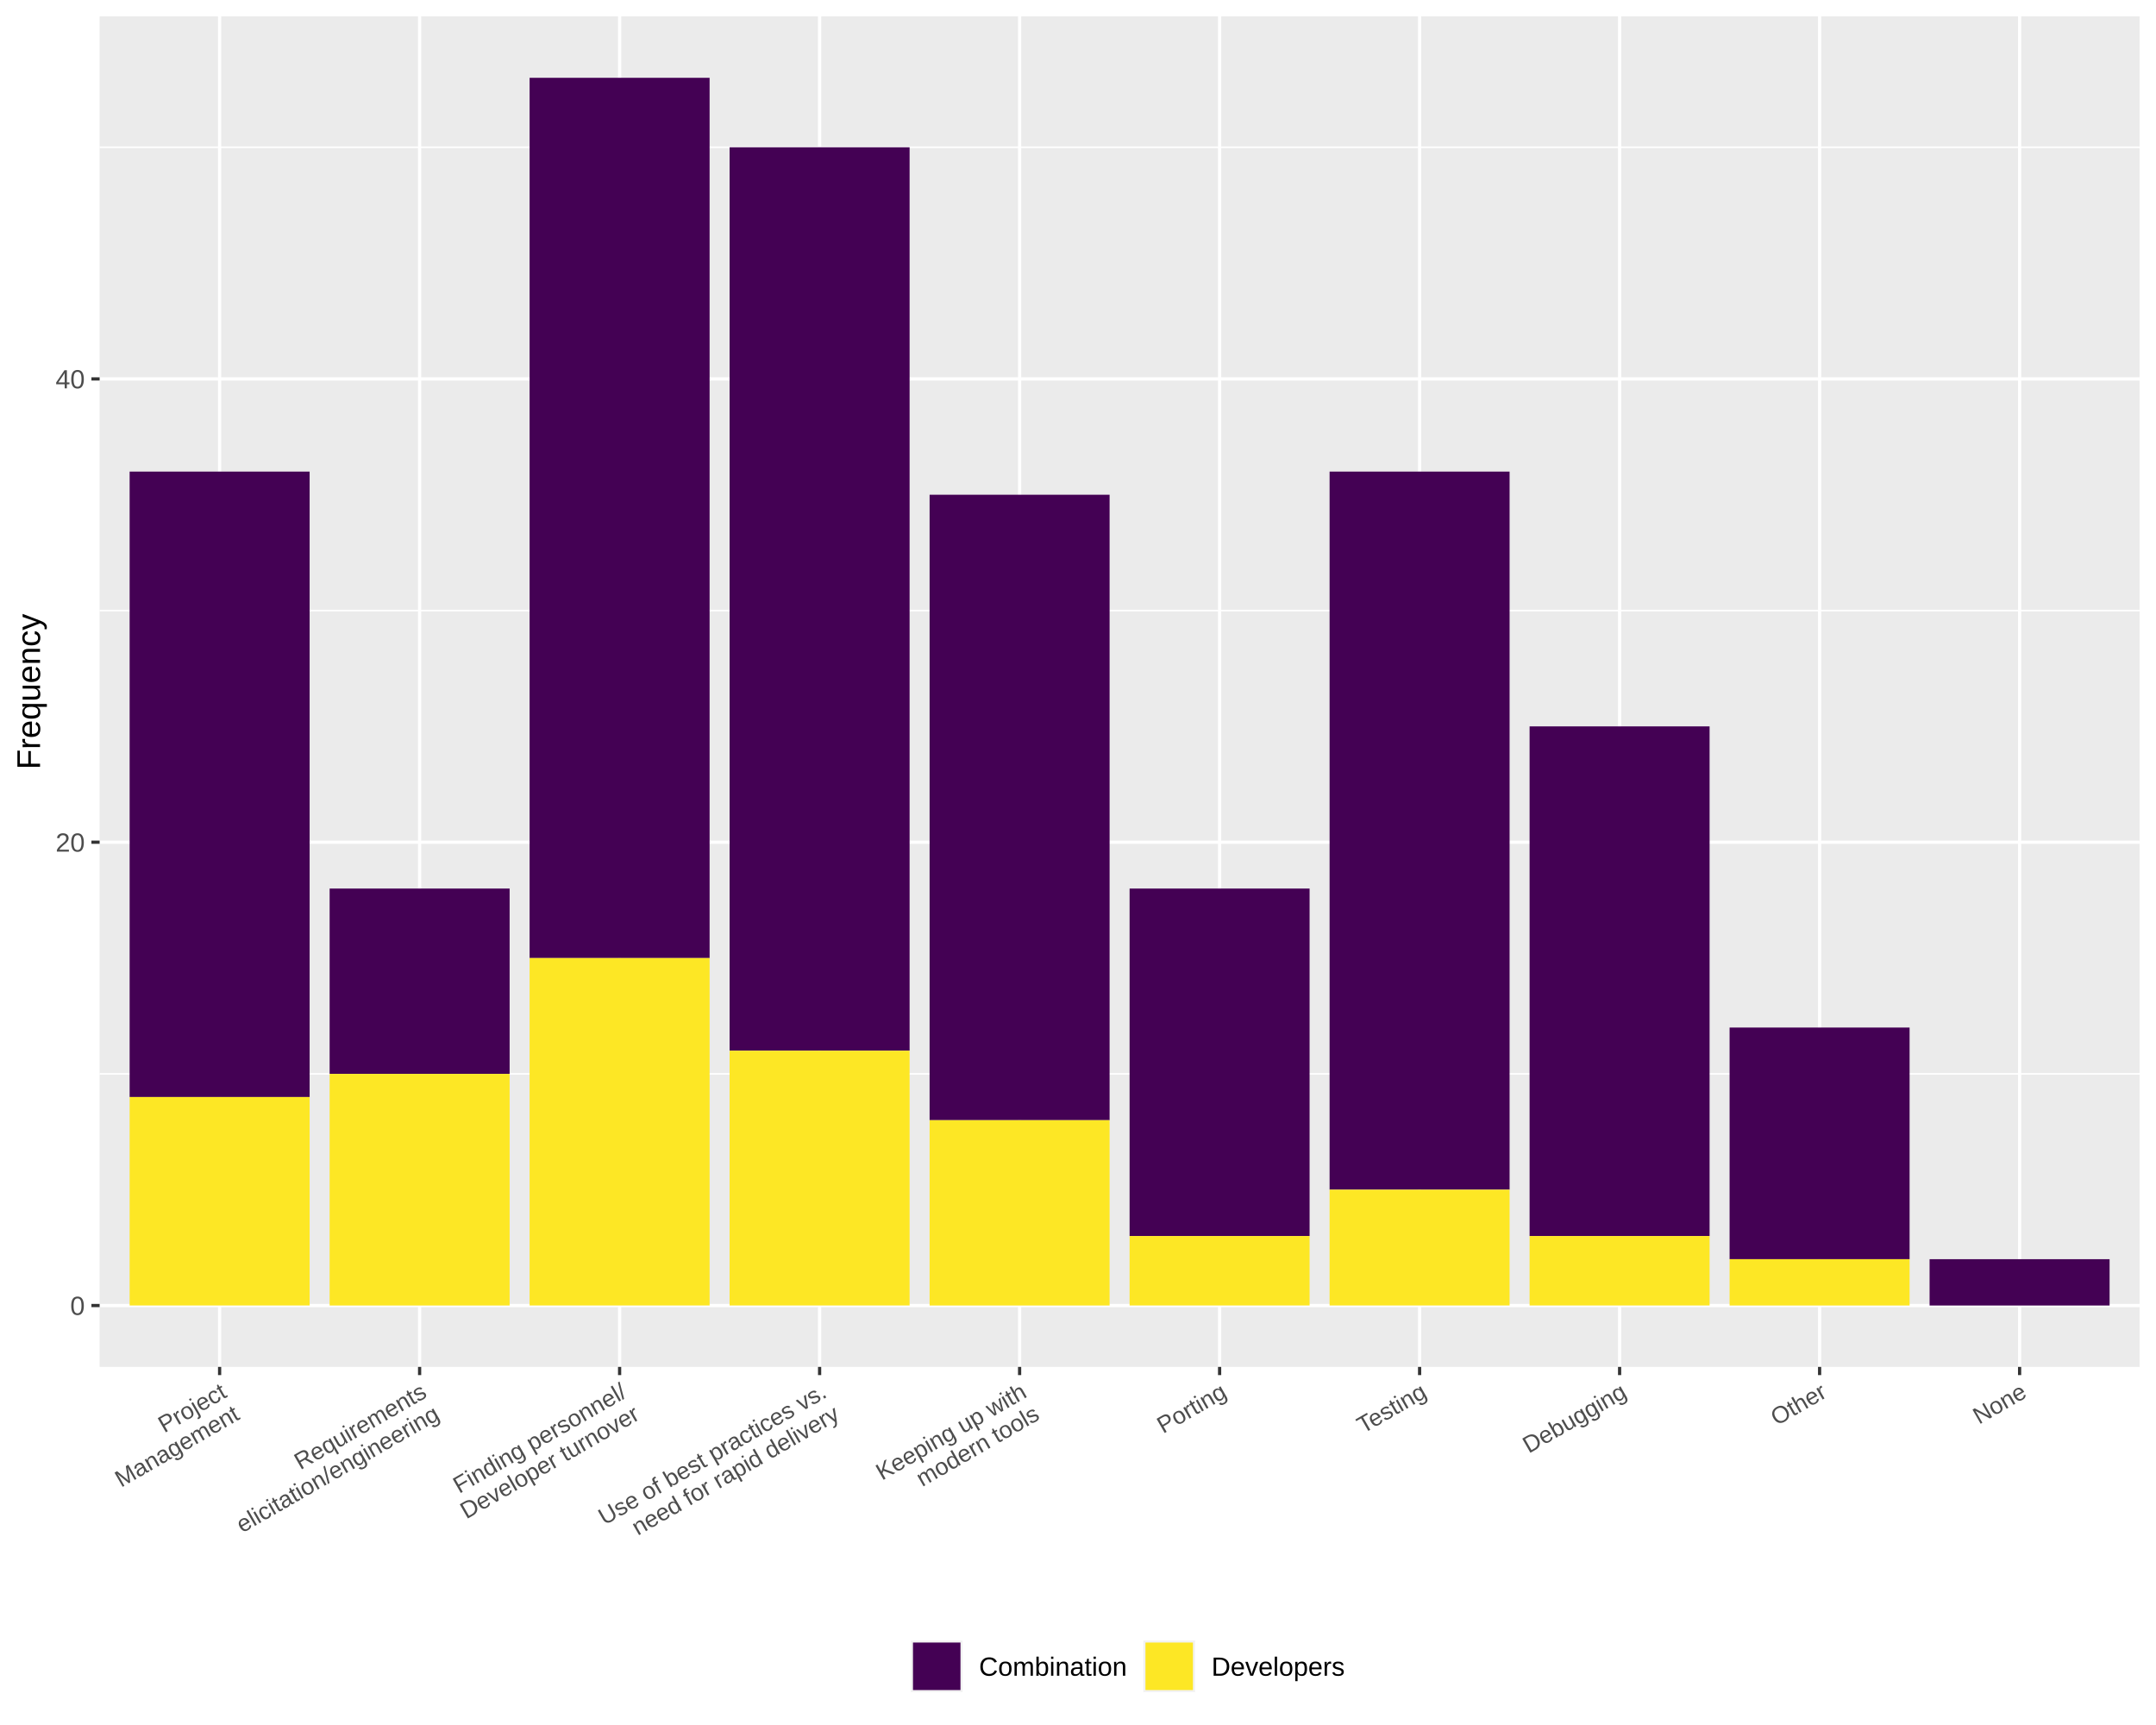
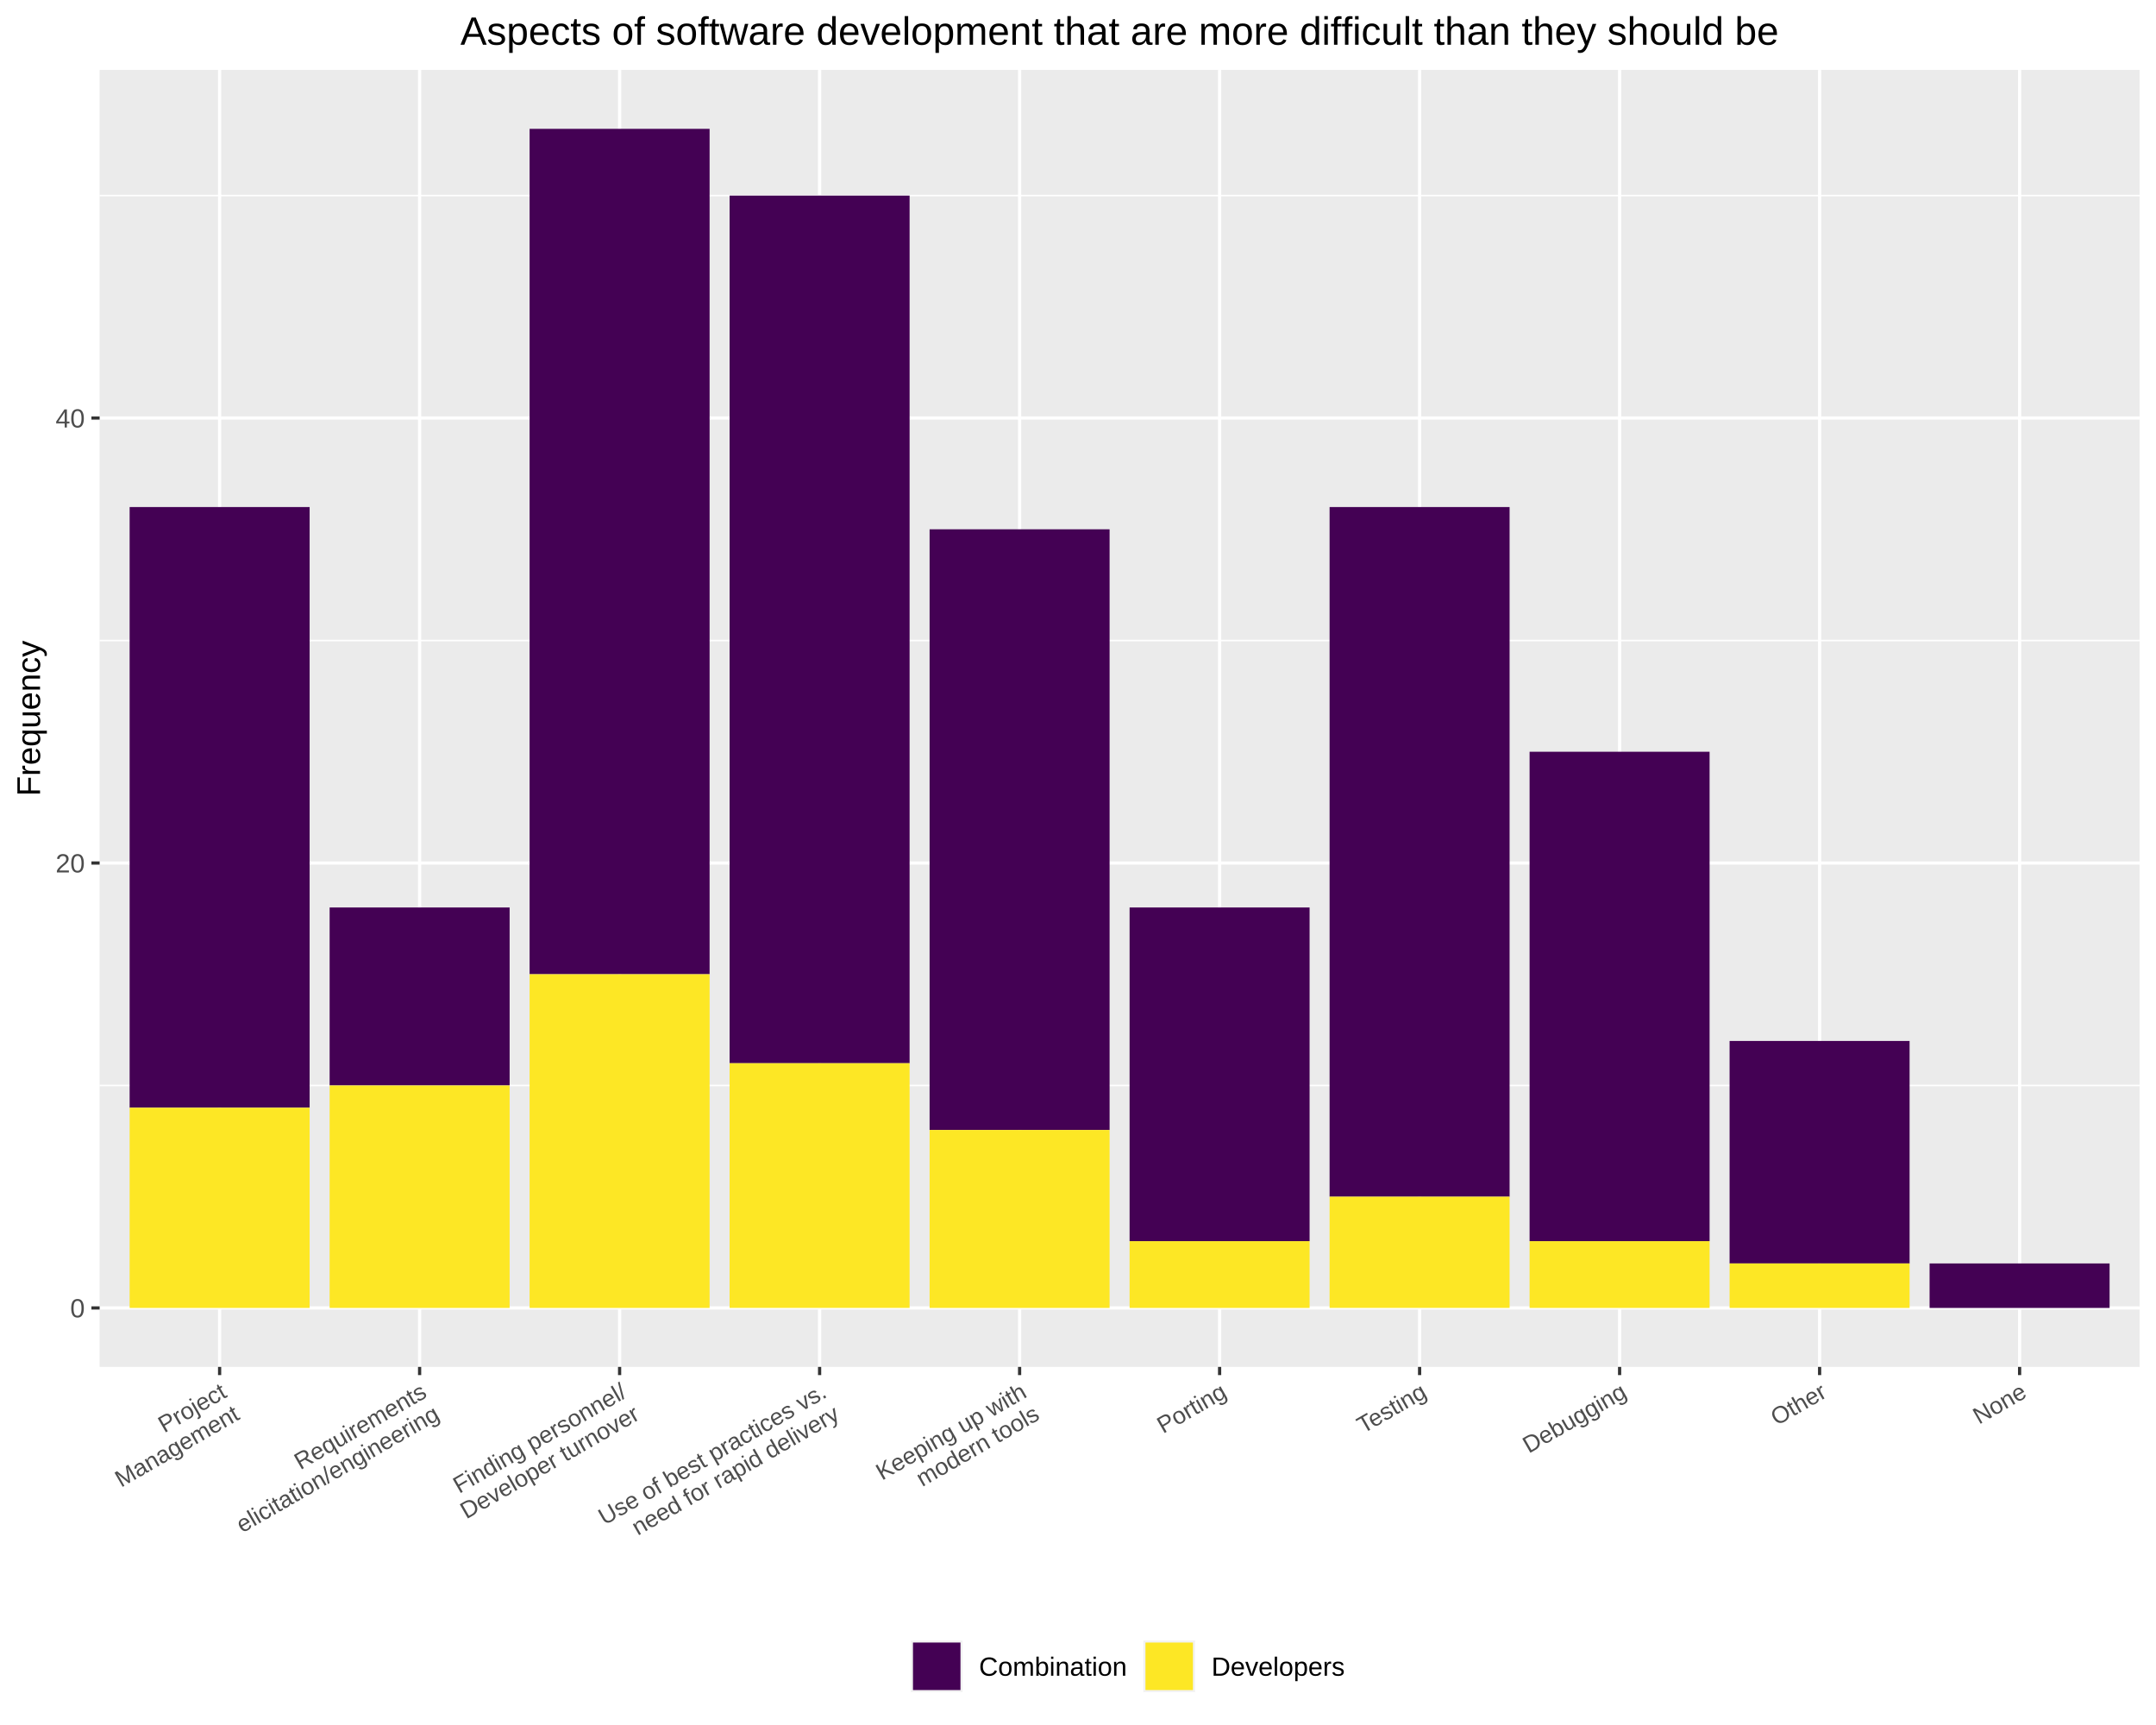
<svg xmlns="http://www.w3.org/2000/svg" class="svglite" width="720.00pt" height="576.00pt" viewBox="0 0 720.00 576.00">
  <defs>
    <style type="text/css">
    .svglite line, .svglite polyline, .svglite polygon, .svglite path, .svglite rect, .svglite circle {
      fill: none;
      stroke: #000000;
      stroke-linecap: round;
      stroke-linejoin: round;
      stroke-miterlimit: 10.00;
    }
    .svglite text {
      white-space: pre;
    }
  </style>
  </defs>
  <rect width="100%" height="100%" style="stroke: none; fill: #FFFFFF;" />
  <defs>
    <clipPath id="cpMC4wMHw3MjAuMDB8MC4wMHw1NzYuMDA=">
      <rect x="0.00" y="0.00" width="720.00" height="576.00" />
    </clipPath>
  </defs>
  <g clip-path="url(#cpMC4wMHw3MjAuMDB8MC4wMHw1NzYuMDA=)">
    <rect x="0.00" y="0.00" width="720.00" height="576.00" style="stroke-width: 1.07; stroke: #FFFFFF; fill: #FFFFFF;" />
  </g>
  <defs>
-     <clipPath id="cpMzMuMjd8NzE0LjUyfDUuNDh8NDU2LjQy">
-       <rect x="33.27" y="5.48" width="681.25" height="450.94" />
+     <clipPath id="cpMzMuMjd8NzE0LjUyfDIzLjM0fDQ1Ni40Mg==">
+       <rect x="33.27" y="23.34" width="681.25" height="433.09" />
    </clipPath>
  </defs>
-   <g clip-path="url(#cpMzMuMjd8NzE0LjUyfDUuNDh8NDU2LjQy)">
-     <rect x="33.27" y="5.48" width="681.25" height="450.94" style="stroke-width: 1.07; stroke: none; fill: #EBEBEB;" />
-     <polyline points="33.27,358.58 714.52,358.58 " style="stroke-width: 0.53; stroke: #FFFFFF; stroke-linecap: butt;" />
-     <polyline points="33.27,203.88 714.52,203.88 " style="stroke-width: 0.53; stroke: #FFFFFF; stroke-linecap: butt;" />
-     <polyline points="33.27,49.18 714.52,49.18 " style="stroke-width: 0.53; stroke: #FFFFFF; stroke-linecap: butt;" />
-     <polyline points="33.27,435.93 714.52,435.93 " style="stroke-width: 1.07; stroke: #FFFFFF; stroke-linecap: butt;" />
-     <polyline points="33.27,281.23 714.52,281.23 " style="stroke-width: 1.07; stroke: #FFFFFF; stroke-linecap: butt;" />
-     <polyline points="33.27,126.53 714.52,126.53 " style="stroke-width: 1.07; stroke: #FFFFFF; stroke-linecap: butt;" />
-     <polyline points="73.34,456.42 73.34,5.48 " style="stroke-width: 1.07; stroke: #FFFFFF; stroke-linecap: butt;" />
-     <polyline points="140.13,456.42 140.13,5.48 " style="stroke-width: 1.07; stroke: #FFFFFF; stroke-linecap: butt;" />
-     <polyline points="206.92,456.42 206.92,5.48 " style="stroke-width: 1.07; stroke: #FFFFFF; stroke-linecap: butt;" />
-     <polyline points="273.71,456.42 273.71,5.48 " style="stroke-width: 1.07; stroke: #FFFFFF; stroke-linecap: butt;" />
-     <polyline points="340.50,456.42 340.50,5.48 " style="stroke-width: 1.07; stroke: #FFFFFF; stroke-linecap: butt;" />
-     <polyline points="407.29,456.42 407.29,5.48 " style="stroke-width: 1.07; stroke: #FFFFFF; stroke-linecap: butt;" />
-     <polyline points="474.08,456.42 474.08,5.48 " style="stroke-width: 1.07; stroke: #FFFFFF; stroke-linecap: butt;" />
-     <polyline points="540.87,456.42 540.87,5.48 " style="stroke-width: 1.07; stroke: #FFFFFF; stroke-linecap: butt;" />
-     <polyline points="607.66,456.42 607.66,5.48 " style="stroke-width: 1.07; stroke: #FFFFFF; stroke-linecap: butt;" />
-     <polyline points="674.45,456.42 674.45,5.48 " style="stroke-width: 1.07; stroke: #FFFFFF; stroke-linecap: butt;" />
-     <rect x="43.29" y="157.47" width="60.11" height="208.84" style="stroke-width: 1.07; stroke: none; stroke-linecap: square; stroke-linejoin: miter; fill: #440154;" />
-     <rect x="43.29" y="366.31" width="60.11" height="69.61" style="stroke-width: 1.07; stroke: none; stroke-linecap: square; stroke-linejoin: miter; fill: #FDE725;" />
-     <rect x="110.08" y="296.70" width="60.11" height="61.88" style="stroke-width: 1.07; stroke: none; stroke-linecap: square; stroke-linejoin: miter; fill: #440154;" />
-     <rect x="110.08" y="358.58" width="60.11" height="77.35" style="stroke-width: 1.07; stroke: none; stroke-linecap: square; stroke-linejoin: miter; fill: #FDE725;" />
-     <rect x="176.86" y="25.98" width="60.11" height="293.93" style="stroke-width: 1.07; stroke: none; stroke-linecap: square; stroke-linejoin: miter; fill: #440154;" />
-     <rect x="176.86" y="319.90" width="60.11" height="116.02" style="stroke-width: 1.07; stroke: none; stroke-linecap: square; stroke-linejoin: miter; fill: #FDE725;" />
-     <rect x="243.65" y="49.18" width="60.11" height="301.66" style="stroke-width: 1.07; stroke: none; stroke-linecap: square; stroke-linejoin: miter; fill: #440154;" />
-     <rect x="243.65" y="350.84" width="60.11" height="85.08" style="stroke-width: 1.07; stroke: none; stroke-linecap: square; stroke-linejoin: miter; fill: #FDE725;" />
-     <rect x="310.44" y="165.20" width="60.11" height="208.84" style="stroke-width: 1.07; stroke: none; stroke-linecap: square; stroke-linejoin: miter; fill: #440154;" />
-     <rect x="310.44" y="374.05" width="60.11" height="61.88" style="stroke-width: 1.07; stroke: none; stroke-linecap: square; stroke-linejoin: miter; fill: #FDE725;" />
-     <rect x="377.23" y="296.70" width="60.11" height="116.02" style="stroke-width: 1.07; stroke: none; stroke-linecap: square; stroke-linejoin: miter; fill: #440154;" />
-     <rect x="377.23" y="412.72" width="60.11" height="23.20" style="stroke-width: 1.07; stroke: none; stroke-linecap: square; stroke-linejoin: miter; fill: #FDE725;" />
-     <rect x="444.02" y="157.47" width="60.11" height="239.78" style="stroke-width: 1.07; stroke: none; stroke-linecap: square; stroke-linejoin: miter; fill: #440154;" />
-     <rect x="444.02" y="397.25" width="60.11" height="38.67" style="stroke-width: 1.07; stroke: none; stroke-linecap: square; stroke-linejoin: miter; fill: #FDE725;" />
-     <rect x="510.81" y="242.55" width="60.11" height="170.17" style="stroke-width: 1.07; stroke: none; stroke-linecap: square; stroke-linejoin: miter; fill: #440154;" />
-     <rect x="510.81" y="412.72" width="60.11" height="23.20" style="stroke-width: 1.07; stroke: none; stroke-linecap: square; stroke-linejoin: miter; fill: #FDE725;" />
-     <rect x="577.60" y="343.11" width="60.11" height="77.35" style="stroke-width: 1.07; stroke: none; stroke-linecap: square; stroke-linejoin: miter; fill: #440154;" />
-     <rect x="577.60" y="420.46" width="60.11" height="15.47" style="stroke-width: 1.07; stroke: none; stroke-linecap: square; stroke-linejoin: miter; fill: #FDE725;" />
-     <rect x="644.39" y="420.46" width="60.11" height="15.47" style="stroke-width: 1.07; stroke: none; stroke-linecap: square; stroke-linejoin: miter; fill: #440154;" />
+   <g clip-path="url(#cpMzMuMjd8NzE0LjUyfDIzLjM0fDQ1Ni40Mg==)">
+     <rect x="33.27" y="23.34" width="681.25" height="433.09" style="stroke-width: 1.07; stroke: none; fill: #EBEBEB;" />
+     <polyline points="33.27,362.45 714.52,362.45 " style="stroke-width: 0.53; stroke: #FFFFFF; stroke-linecap: butt;" />
+     <polyline points="33.27,213.88 714.52,213.88 " style="stroke-width: 0.53; stroke: #FFFFFF; stroke-linecap: butt;" />
+     <polyline points="33.27,65.31 714.52,65.31 " style="stroke-width: 0.53; stroke: #FFFFFF; stroke-linecap: butt;" />
+     <polyline points="33.27,436.74 714.52,436.74 " style="stroke-width: 1.07; stroke: #FFFFFF; stroke-linecap: butt;" />
+     <polyline points="33.27,288.17 714.52,288.17 " style="stroke-width: 1.07; stroke: #FFFFFF; stroke-linecap: butt;" />
+     <polyline points="33.27,139.59 714.52,139.59 " style="stroke-width: 1.07; stroke: #FFFFFF; stroke-linecap: butt;" />
+     <polyline points="73.34,456.42 73.34,23.34 " style="stroke-width: 1.07; stroke: #FFFFFF; stroke-linecap: butt;" />
+     <polyline points="140.13,456.42 140.13,23.34 " style="stroke-width: 1.07; stroke: #FFFFFF; stroke-linecap: butt;" />
+     <polyline points="206.92,456.42 206.92,23.34 " style="stroke-width: 1.07; stroke: #FFFFFF; stroke-linecap: butt;" />
+     <polyline points="273.71,456.42 273.71,23.34 " style="stroke-width: 1.07; stroke: #FFFFFF; stroke-linecap: butt;" />
+     <polyline points="340.50,456.42 340.50,23.34 " style="stroke-width: 1.07; stroke: #FFFFFF; stroke-linecap: butt;" />
+     <polyline points="407.29,456.42 407.29,23.34 " style="stroke-width: 1.07; stroke: #FFFFFF; stroke-linecap: butt;" />
+     <polyline points="474.08,456.42 474.08,23.34 " style="stroke-width: 1.07; stroke: #FFFFFF; stroke-linecap: butt;" />
+     <polyline points="540.87,456.42 540.87,23.34 " style="stroke-width: 1.07; stroke: #FFFFFF; stroke-linecap: butt;" />
+     <polyline points="607.66,456.42 607.66,23.34 " style="stroke-width: 1.07; stroke: #FFFFFF; stroke-linecap: butt;" />
+     <polyline points="674.45,456.42 674.45,23.34 " style="stroke-width: 1.07; stroke: #FFFFFF; stroke-linecap: butt;" />
+     <rect x="43.29" y="169.31" width="60.11" height="200.57" style="stroke-width: 1.07; stroke: none; stroke-linecap: square; stroke-linejoin: miter; fill: #440154;" />
+     <rect x="43.29" y="369.88" width="60.11" height="66.86" style="stroke-width: 1.07; stroke: none; stroke-linecap: square; stroke-linejoin: miter; fill: #FDE725;" />
+     <rect x="110.08" y="303.02" width="60.11" height="59.43" style="stroke-width: 1.07; stroke: none; stroke-linecap: square; stroke-linejoin: miter; fill: #440154;" />
+     <rect x="110.08" y="362.45" width="60.11" height="74.29" style="stroke-width: 1.07; stroke: none; stroke-linecap: square; stroke-linejoin: miter; fill: #FDE725;" />
+     <rect x="176.86" y="43.02" width="60.11" height="282.29" style="stroke-width: 1.07; stroke: none; stroke-linecap: square; stroke-linejoin: miter; fill: #440154;" />
+     <rect x="176.86" y="325.31" width="60.11" height="111.43" style="stroke-width: 1.07; stroke: none; stroke-linecap: square; stroke-linejoin: miter; fill: #FDE725;" />
+     <rect x="243.65" y="65.31" width="60.11" height="289.72" style="stroke-width: 1.07; stroke: none; stroke-linecap: square; stroke-linejoin: miter; fill: #440154;" />
+     <rect x="243.65" y="355.02" width="60.11" height="81.71" style="stroke-width: 1.07; stroke: none; stroke-linecap: square; stroke-linejoin: miter; fill: #FDE725;" />
+     <rect x="310.44" y="176.74" width="60.11" height="200.57" style="stroke-width: 1.07; stroke: none; stroke-linecap: square; stroke-linejoin: miter; fill: #440154;" />
+     <rect x="310.44" y="377.31" width="60.11" height="59.43" style="stroke-width: 1.07; stroke: none; stroke-linecap: square; stroke-linejoin: miter; fill: #FDE725;" />
+     <rect x="377.23" y="303.02" width="60.11" height="111.43" style="stroke-width: 1.07; stroke: none; stroke-linecap: square; stroke-linejoin: miter; fill: #440154;" />
+     <rect x="377.23" y="414.45" width="60.11" height="22.29" style="stroke-width: 1.07; stroke: none; stroke-linecap: square; stroke-linejoin: miter; fill: #FDE725;" />
+     <rect x="444.02" y="169.31" width="60.11" height="230.29" style="stroke-width: 1.07; stroke: none; stroke-linecap: square; stroke-linejoin: miter; fill: #440154;" />
+     <rect x="444.02" y="399.59" width="60.11" height="37.14" style="stroke-width: 1.07; stroke: none; stroke-linecap: square; stroke-linejoin: miter; fill: #FDE725;" />
+     <rect x="510.81" y="251.02" width="60.11" height="163.43" style="stroke-width: 1.07; stroke: none; stroke-linecap: square; stroke-linejoin: miter; fill: #440154;" />
+     <rect x="510.81" y="414.45" width="60.11" height="22.29" style="stroke-width: 1.07; stroke: none; stroke-linecap: square; stroke-linejoin: miter; fill: #FDE725;" />
+     <rect x="577.60" y="347.59" width="60.11" height="74.29" style="stroke-width: 1.07; stroke: none; stroke-linecap: square; stroke-linejoin: miter; fill: #440154;" />
+     <rect x="577.60" y="421.88" width="60.11" height="14.86" style="stroke-width: 1.07; stroke: none; stroke-linecap: square; stroke-linejoin: miter; fill: #FDE725;" />
+     <rect x="644.39" y="421.88" width="60.11" height="14.86" style="stroke-width: 1.07; stroke: none; stroke-linecap: square; stroke-linejoin: miter; fill: #440154;" />
  </g>
  <g clip-path="url(#cpMC4wMHw3MjAuMDB8MC4wMHw1NzYuMDA=)">
-     <text x="28.34" y="439.08" text-anchor="end" style="font-size: 8.80px;fill: #4D4D4D; font-family: &quot;Arial&quot;;" textLength="4.90px" lengthAdjust="spacingAndGlyphs">0</text>
-     <text x="28.34" y="284.38" text-anchor="end" style="font-size: 8.80px;fill: #4D4D4D; font-family: &quot;Arial&quot;;" textLength="9.79px" lengthAdjust="spacingAndGlyphs">20</text>
-     <text x="28.34" y="129.68" text-anchor="end" style="font-size: 8.80px;fill: #4D4D4D; font-family: &quot;Arial&quot;;" textLength="9.79px" lengthAdjust="spacingAndGlyphs">40</text>
-     <polyline points="30.53,435.93 33.27,435.93 " style="stroke-width: 1.07; stroke: #333333; stroke-linecap: butt;" />
-     <polyline points="30.53,281.23 33.27,281.23 " style="stroke-width: 1.07; stroke: #333333; stroke-linecap: butt;" />
-     <polyline points="30.53,126.53 33.27,126.53 " style="stroke-width: 1.07; stroke: #333333; stroke-linecap: butt;" />
+     <text x="28.34" y="439.89" text-anchor="end" style="font-size: 8.80px;fill: #4D4D4D; font-family: &quot;Arial&quot;;" textLength="4.90px" lengthAdjust="spacingAndGlyphs">0</text>
+     <text x="28.34" y="291.32" text-anchor="end" style="font-size: 8.80px;fill: #4D4D4D; font-family: &quot;Arial&quot;;" textLength="9.79px" lengthAdjust="spacingAndGlyphs">20</text>
+     <text x="28.34" y="142.75" text-anchor="end" style="font-size: 8.80px;fill: #4D4D4D; font-family: &quot;Arial&quot;;" textLength="9.79px" lengthAdjust="spacingAndGlyphs">40</text>
+     <polyline points="30.53,436.74 33.27,436.74 " style="stroke-width: 1.07; stroke: #333333; stroke-linecap: butt;" />
+     <polyline points="30.53,288.17 33.27,288.17 " style="stroke-width: 1.07; stroke: #333333; stroke-linecap: butt;" />
+     <polyline points="30.53,139.59 33.27,139.59 " style="stroke-width: 1.07; stroke: #333333; stroke-linecap: butt;" />
    <polyline points="73.34,459.16 73.34,456.42 " style="stroke-width: 1.07; stroke: #333333; stroke-linecap: butt;" />
    <polyline points="140.13,459.16 140.13,456.42 " style="stroke-width: 1.07; stroke: #333333; stroke-linecap: butt;" />
    <polyline points="206.92,459.16 206.92,456.42 " style="stroke-width: 1.07; stroke: #333333; stroke-linecap: butt;" />
    <polyline points="273.71,459.16 273.71,456.42 " style="stroke-width: 1.07; stroke: #333333; stroke-linecap: butt;" />
    <polyline points="340.50,459.16 340.50,456.42 " style="stroke-width: 1.07; stroke: #333333; stroke-linecap: butt;" />
    <polyline points="407.29,459.16 407.29,456.42 " style="stroke-width: 1.07; stroke: #333333; stroke-linecap: butt;" />
    <polyline points="474.08,459.16 474.08,456.42 " style="stroke-width: 1.07; stroke: #333333; stroke-linecap: butt;" />
    <polyline points="540.87,459.16 540.87,456.42 " style="stroke-width: 1.07; stroke: #333333; stroke-linecap: butt;" />
    <polyline points="607.66,459.16 607.66,456.42 " style="stroke-width: 1.07; stroke: #333333; stroke-linecap: butt;" />
    <polyline points="674.45,459.16 674.45,456.42 " style="stroke-width: 1.07; stroke: #333333; stroke-linecap: butt;" />
    <text transform="translate(76.18,466.27) rotate(-30)" text-anchor="end" style="font-size: 7.92px;fill: #4D4D4D; font-family: &quot;Arial&quot;;" textLength="24.61px" lengthAdjust="spacingAndGlyphs">Project</text>
    <text transform="translate(80.45,473.68) rotate(-30)" text-anchor="end" style="font-size: 7.92px;fill: #4D4D4D; font-family: &quot;Arial&quot;;" textLength="46.17px" lengthAdjust="spacingAndGlyphs">Management</text>
    <text transform="translate(142.97,466.27) rotate(-30)" text-anchor="end" style="font-size: 7.92px;fill: #4D4D4D; font-family: &quot;Arial&quot;;" textLength="49.23px" lengthAdjust="spacingAndGlyphs">Requirements</text>
    <text transform="translate(147.24,473.68) rotate(-30)" text-anchor="end" style="font-size: 7.92px;fill: #4D4D4D; font-family: &quot;Arial&quot;;" textLength="76.51px" lengthAdjust="spacingAndGlyphs">elicitation/engineering</text>
    <text transform="translate(209.76,466.27) rotate(-30)" text-anchor="end" style="font-size: 7.92px;fill: #4D4D4D; font-family: &quot;Arial&quot;;" textLength="65.07px" lengthAdjust="spacingAndGlyphs">Finding personnel/</text>
    <text transform="translate(214.03,473.68) rotate(-30)" text-anchor="end" style="font-size: 7.92px;fill: #4D4D4D; font-family: &quot;Arial&quot;;" textLength="67.26px" lengthAdjust="spacingAndGlyphs">Developer turnover</text>
    <text transform="translate(276.55,466.27) rotate(-30)" text-anchor="end" style="font-size: 7.92px;fill: #4D4D4D; font-family: &quot;Arial&quot;;" textLength="86.13px" lengthAdjust="spacingAndGlyphs">Use of best practices vs.</text>
    <text transform="translate(280.82,473.68) rotate(-30)" text-anchor="end" style="font-size: 7.92px;fill: #4D4D4D; font-family: &quot;Arial&quot;;" textLength="78.26px" lengthAdjust="spacingAndGlyphs">need for rapid delivery</text>
    <text transform="translate(343.34,466.27) rotate(-30)" text-anchor="end" style="font-size: 7.92px;fill: #4D4D4D; font-family: &quot;Arial&quot;;" textLength="56.28px" lengthAdjust="spacingAndGlyphs">Keeping up with</text>
    <text transform="translate(347.61,473.68) rotate(-30)" text-anchor="end" style="font-size: 7.92px;fill: #4D4D4D; font-family: &quot;Arial&quot;;" textLength="45.72px" lengthAdjust="spacingAndGlyphs">modern tools</text>
    <text transform="translate(410.13,466.27) rotate(-30)" text-anchor="end" style="font-size: 7.92px;fill: #4D4D4D; font-family: &quot;Arial&quot;;" textLength="25.06px" lengthAdjust="spacingAndGlyphs">Porting</text>
    <text transform="translate(476.92,466.27) rotate(-30)" text-anchor="end" style="font-size: 7.92px;fill: #4D4D4D; font-family: &quot;Arial&quot;;" textLength="25.93px" lengthAdjust="spacingAndGlyphs">Testing</text>
    <text transform="translate(543.70,466.27) rotate(-30)" text-anchor="end" style="font-size: 7.92px;fill: #4D4D4D; font-family: &quot;Arial&quot;;" textLength="38.26px" lengthAdjust="spacingAndGlyphs">Debugging</text>
    <text transform="translate(610.49,466.27) rotate(-30)" text-anchor="end" style="font-size: 7.92px;fill: #4D4D4D; font-family: &quot;Arial&quot;;" textLength="19.78px" lengthAdjust="spacingAndGlyphs">Other</text>
    <text transform="translate(677.28,466.27) rotate(-30)" text-anchor="end" style="font-size: 7.92px;fill: #4D4D4D; font-family: &quot;Arial&quot;;" textLength="18.91px" lengthAdjust="spacingAndGlyphs">None</text>
-     <text transform="translate(13.37,230.95) rotate(-90)" text-anchor="middle" style="font-size: 11.00px; font-family: &quot;Arial&quot;;" textLength="51.98px" lengthAdjust="spacingAndGlyphs">Frequency</text>
+     <text transform="translate(13.37,239.88) rotate(-90)" text-anchor="middle" style="font-size: 11.00px; font-family: &quot;Arial&quot;;" textLength="51.98px" lengthAdjust="spacingAndGlyphs">Frequency</text>
    <rect x="293.22" y="542.28" width="161.35" height="28.24" style="stroke-width: 1.07; stroke: none; fill: #FFFFFF;" />
    <rect x="304.18" y="547.76" width="17.28" height="17.28" style="stroke-width: 1.07; stroke: none; fill: #F2F2F2;" />
    <rect x="304.89" y="548.47" width="15.86" height="15.86" style="stroke-width: 1.07; stroke: none; stroke-linecap: square; stroke-linejoin: miter; fill: #440154;" />
    <rect x="381.82" y="547.76" width="17.28" height="17.28" style="stroke-width: 1.07; stroke: none; fill: #F2F2F2;" />
    <rect x="382.53" y="548.47" width="15.86" height="15.86" style="stroke-width: 1.07; stroke: none; stroke-linecap: square; stroke-linejoin: miter; fill: #FDE725;" />
    <text x="326.94" y="559.55" style="font-size: 8.80px; font-family: &quot;Arial&quot;;" textLength="49.40px" lengthAdjust="spacingAndGlyphs">Combination</text>
    <text x="404.58" y="559.55" style="font-size: 8.80px; font-family: &quot;Arial&quot;;" textLength="44.51px" lengthAdjust="spacingAndGlyphs">Developers</text>
+     <text x="373.89" y="14.94" text-anchor="middle" style="font-size: 13.20px; font-family: &quot;Arial&quot;;" textLength="439.96px" lengthAdjust="spacingAndGlyphs">Aspects of software development that are more difﬁcult than they should be</text>
  </g>
</svg>
